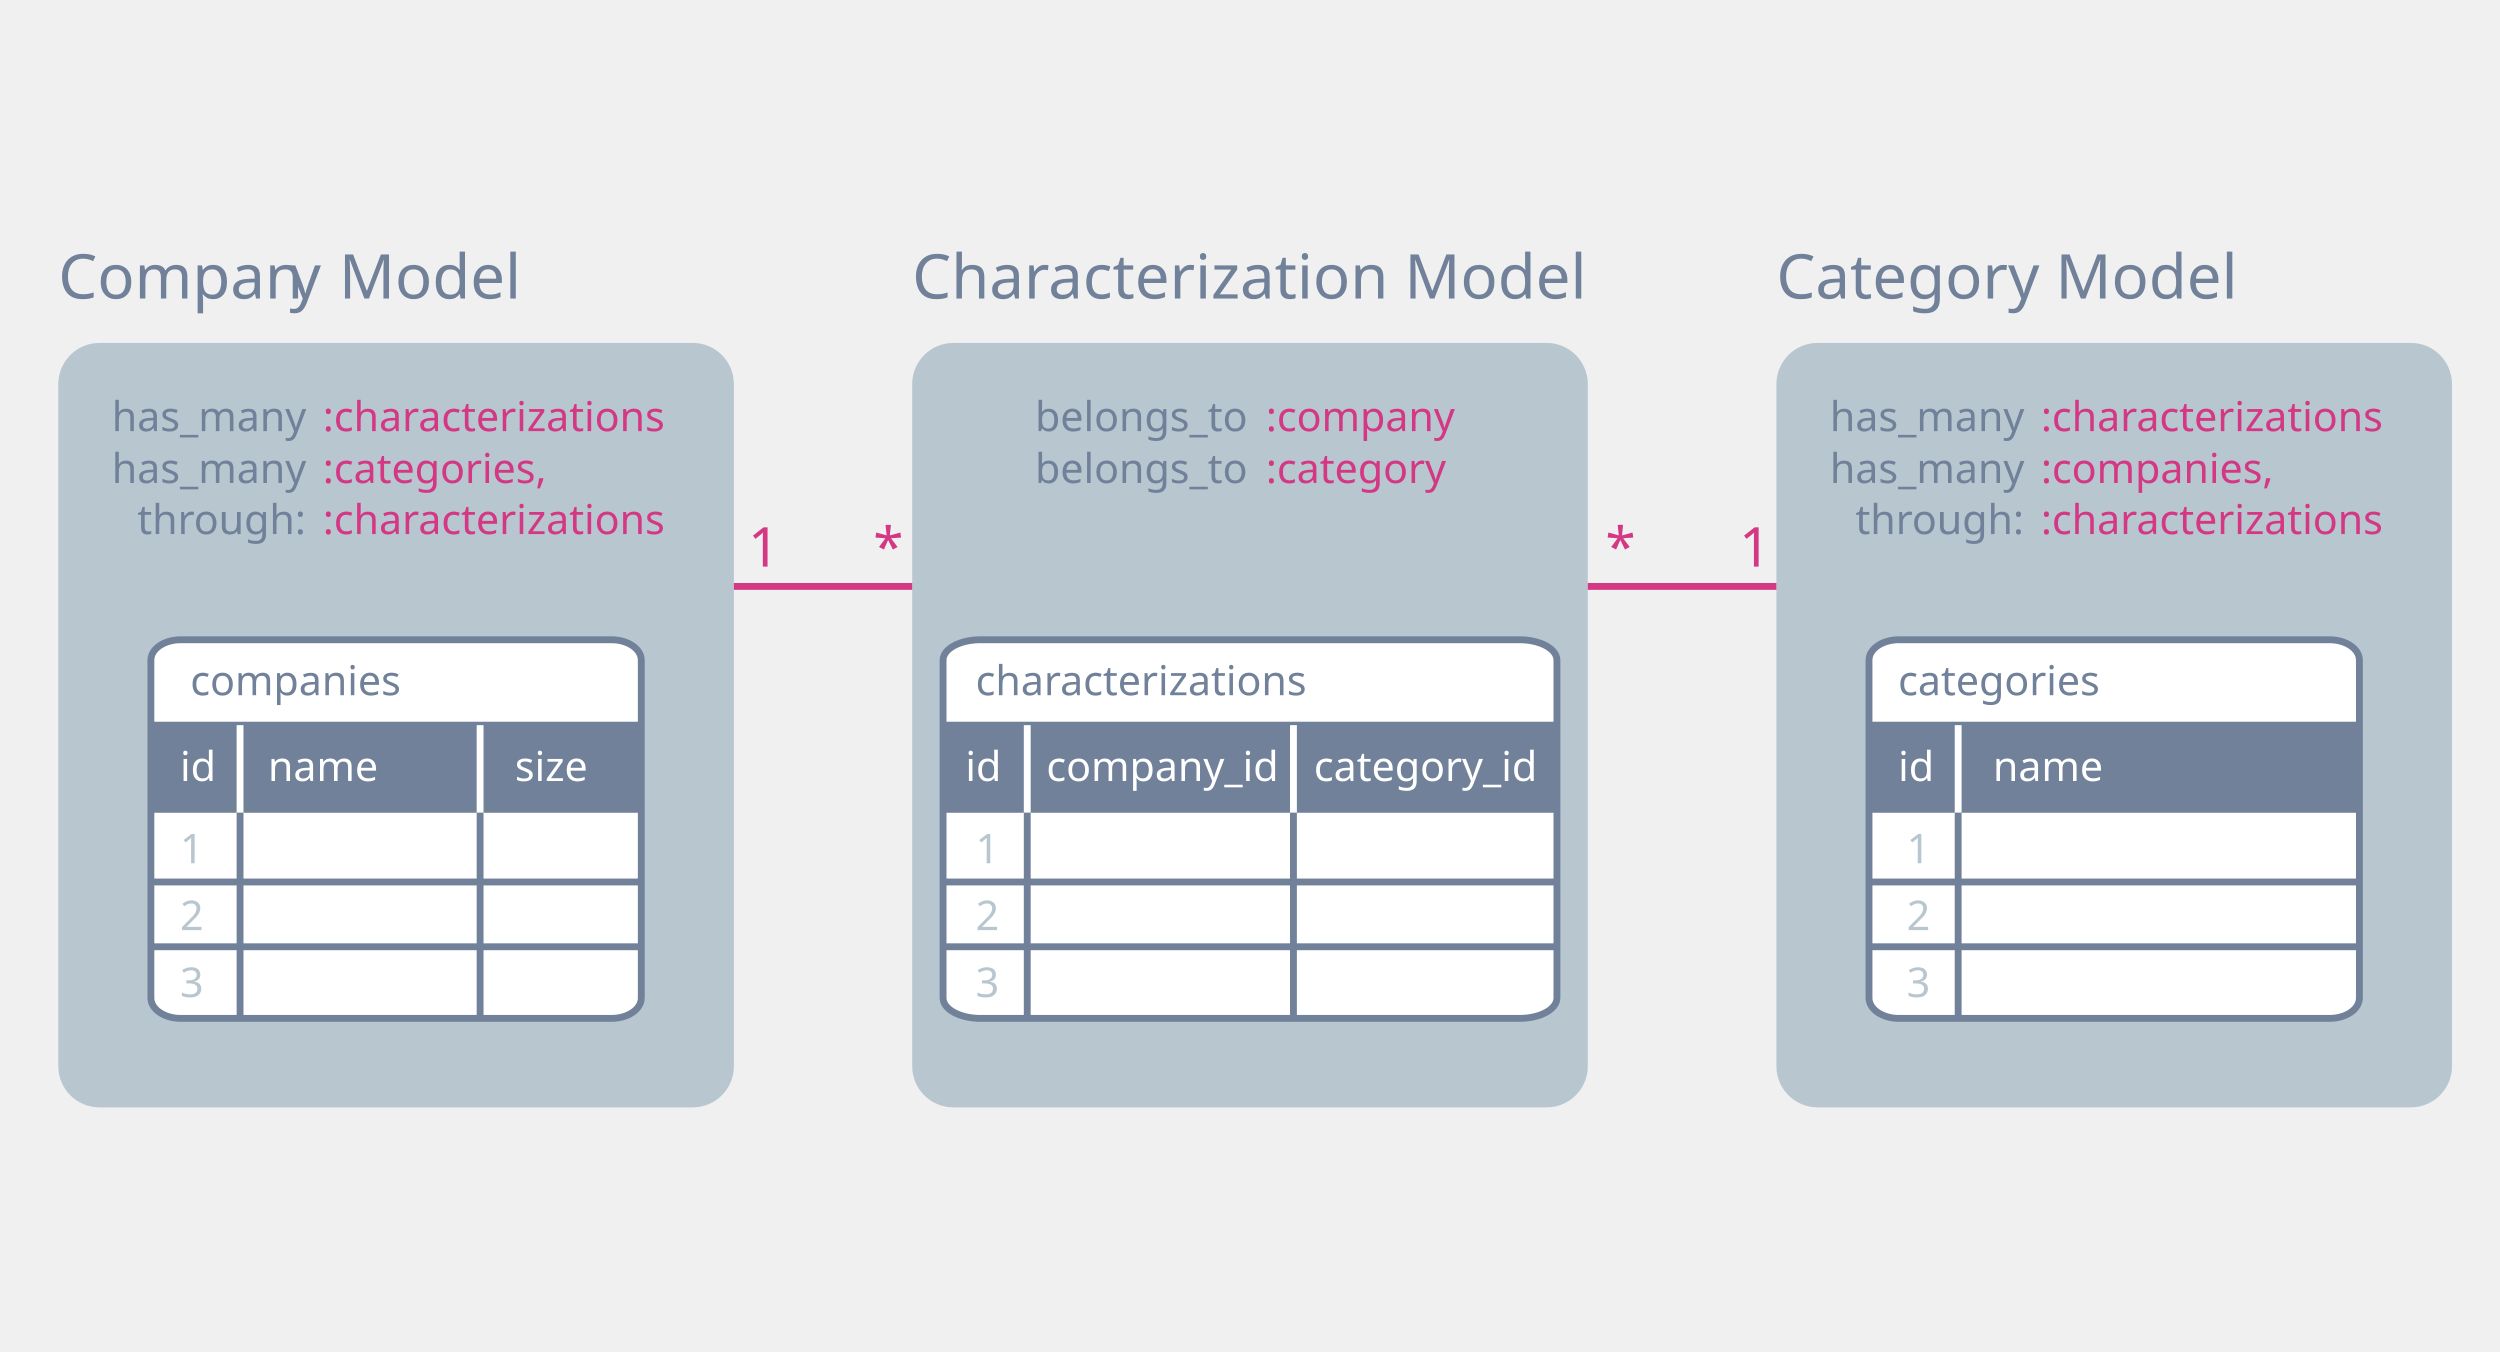
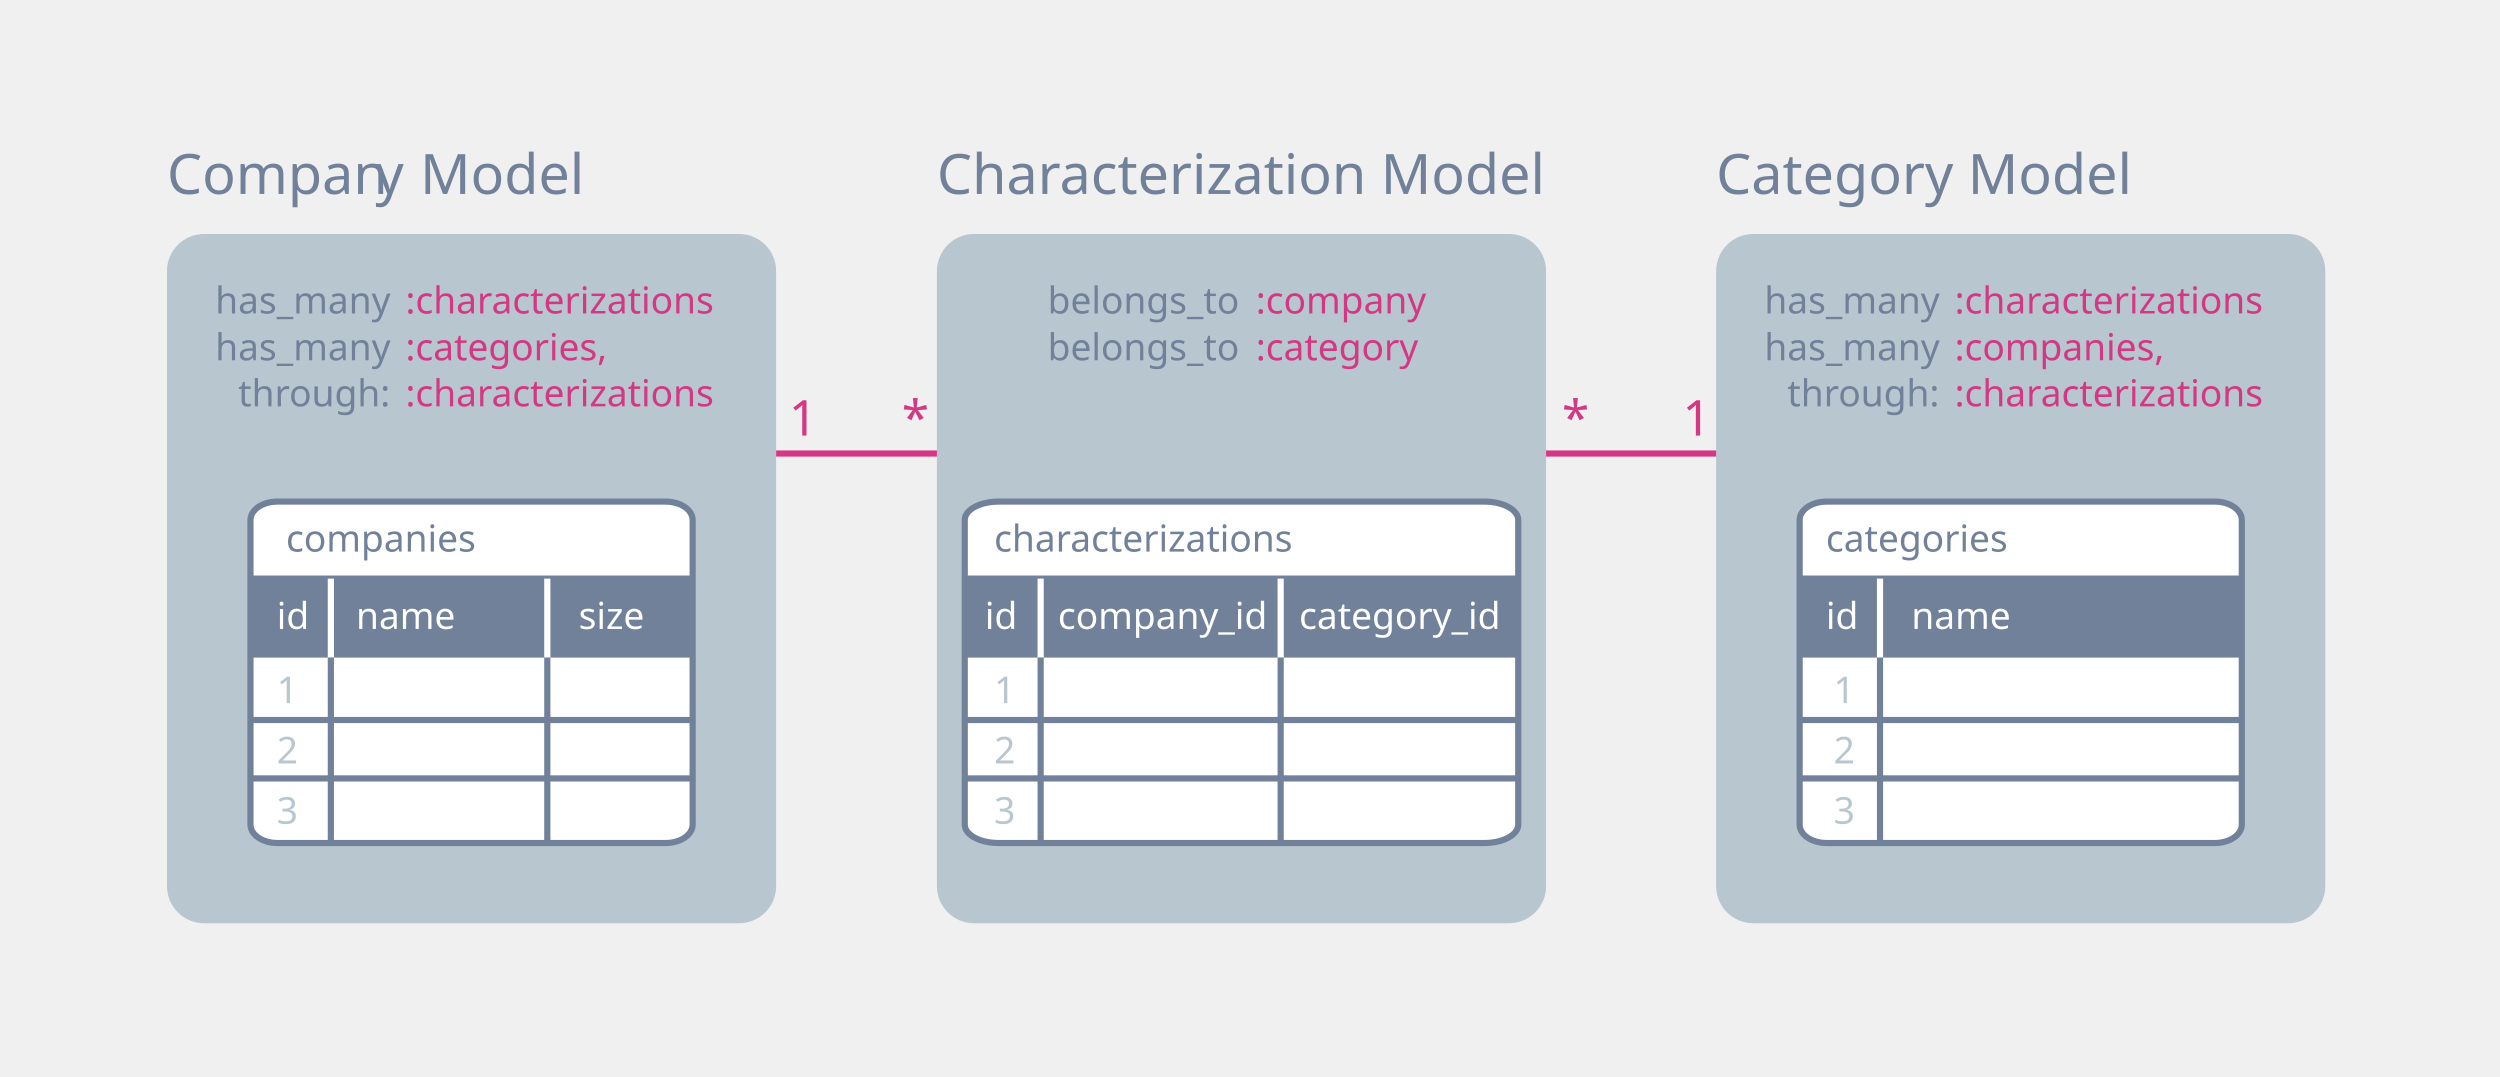
- <svg xmlns="http://www.w3.org/2000/svg" version="1.1" id="Layer_1" x="0px" y="0px" width="364.5px" height="197px" viewBox="18.5 22.833 364.5 197" enable-background="new 18.5 22.833 364.5 197" xml:space="preserve">
-   <path fill="#B8C6D0" d="M125.5,178.289c0,3.313-2.687,6-6,6H33c-3.313,0-6-2.687-6-6V78.833c0-3.313,2.687-6,6-6h86.5  c3.313,0,6,2.687,6,6V178.289z" />
+ <svg xmlns="http://www.w3.org/2000/svg" version="1.1" id="Layer_1" x="0px" y="0px" width="404.25px" height="174px" viewBox="0 0 404.25 174" enable-background="new 0 0 404.25 174" xml:space="preserve">
+   <path fill="#B8C6D0" d="M125.5,143.289c0,3.312-2.687,6-6,6H33c-3.313,0-6-2.688-6-6V43.833c0-3.313,2.687-6,6-6h86.5  c3.313,0,6,2.687,6,6V143.289z" />
  <g id="Category_Titles">
</g>
  <g id="Arrows__x26__Lines">
</g>
  <g id="Timelines__x26__Graphs">
</g>
  <g id="Confirmations" display="none">
    <g display="inline">
      <g>
-         <path fill="#B8C6D0" d="M371.908,11.988H37.191c-1.496,0-2.713,1.217-2.713,2.713V222.13c0,1.496,1.217,2.713,2.713,2.713     h334.717c1.496,0,2.713-1.217,2.713-2.713V14.701C374.621,13.205,373.403,11.988,371.908,11.988z M37.191,12.695h334.717     c1.104,0,2.005,0.899,2.005,2.005v11.922H220.148c-0.289-0.766-2.434-6.439-2.974-7.518c-0.055-0.11-0.104-0.219-0.153-0.325     c-0.555-1.203-1.119-1.933-4.293-1.933h-63.282c-1.958,0-2.368,2.048-2.612,3.272c-0.045,0.224-0.087,0.436-0.132,0.608     c-0.128,0.498-0.337,1.425-0.622,2.758c-0.671-1.476-1.176-3.038-1.176-3.038c-0.01-0.038-0.956-3.587-4.37-3.587h-64.2     c-0.609,0-1.154-0.004-1.647-0.007c-3.164-0.024-4.229-0.031-5.965,1.126c-1.595,1.063-1.829,1.79-2.452,3.731     c-0.177,0.552-0.378,1.177-0.652,1.955c-1.151,3.261-3.47,2.96-3.566,2.946l-0.027-0.004h-26.84V14.701     C35.186,13.595,36.085,12.695,37.191,12.695z M150.078,26.619c-0.876-0.026-2.256-0.503-2.656-0.898     c-0.256-0.252-0.541-0.668-0.848-1.234c0.016-0.03,0.03-0.062,0.037-0.096c0.361-1.711,0.629-2.917,0.776-3.485     c0.049-0.192,0.094-0.413,0.141-0.647c0.295-1.479,0.644-2.703,1.918-2.703h63.283c2.948,0,3.228,0.605,3.649,1.521     c0.052,0.113,0.104,0.228,0.164,0.345c0.461,0.922,2.288,5.712,2.86,7.224C219.402,26.645,150.103,26.613,150.078,26.619z      M146.925,26.224c1.232,1.232,3.043,1.131,6.438,1.131c0.69,0,1.202-0.018,1.368-0.024h219.182v14.32H35.186V27.315h26.793     c0.343,0.036,3.036,0.191,4.308-3.414c0.277-0.787,0.489-1.445,0.658-1.974c0.615-1.917,0.781-2.432,2.17-3.358     c1.555-1.037,2.486-1.03,5.568-1.008c0.494,0.003,1.041,0.007,1.652,0.007h64.2c2.859,0,3.651,2.929,3.689,3.074     c0.03,0.094,0.748,2.32,1.644,4.025C146.24,25.375,146.597,25.896,146.925,26.224z M371.908,224.134H37.191     c-1.106,0-2.005-0.899-2.005-2.006V42.359h338.727V222.13C373.913,223.235,373.013,224.134,371.908,224.134z" />
+         <path fill="#B8C6D0" d="M371.908,11.988H37.191c-1.496,0-2.713,1.217-2.713,2.713V222.13c0,1.496,1.217,2.713,2.713,2.713     h334.717c1.496,0,2.713-1.217,2.713-2.713V14.701C374.621,13.205,373.403,11.988,371.908,11.988z M37.191,12.695h334.717     c1.104,0,2.005,0.899,2.005,2.005v11.922H220.148c-0.289-0.766-2.436-6.439-2.976-7.518c-0.055-0.11-0.104-0.219-0.151-0.325     c-0.557-1.203-1.119-1.933-4.293-1.933h-63.284c-1.958,0-2.368,2.048-2.612,3.272c-0.045,0.224-0.087,0.436-0.132,0.608     c-0.128,0.498-0.337,1.425-0.622,2.758c-0.671-1.476-1.176-3.038-1.176-3.038c-0.01-0.038-0.956-3.587-4.37-3.587h-64.2     c-0.609,0-1.154-0.004-1.647-0.007c-3.164-0.024-4.229-0.031-5.965,1.126c-1.595,1.063-1.829,1.79-2.452,3.731     c-0.177,0.552-0.378,1.177-0.652,1.955c-1.151,3.261-3.47,2.96-3.566,2.946l-0.027-0.004h-26.84V14.701     C35.186,13.595,36.085,12.695,37.191,12.695z M150.078,26.619c-0.876-0.026-2.256-0.503-2.656-0.898     c-0.256-0.252-0.541-0.668-0.848-1.234c0.016-0.03,0.03-0.062,0.037-0.096c0.361-1.711,0.629-2.917,0.776-3.485     c0.049-0.192,0.094-0.413,0.141-0.647c0.295-1.479,0.644-2.703,1.918-2.703h63.283c2.948,0,3.229,0.605,3.649,1.521     c0.052,0.113,0.104,0.228,0.164,0.345c0.461,0.922,2.288,5.712,2.86,7.224C219.402,26.645,150.103,26.613,150.078,26.619z      M146.925,26.224c1.232,1.232,3.043,1.131,6.438,1.131c0.69,0,1.202-0.018,1.368-0.024h219.182v14.32H35.186V27.315h26.793     c0.343,0.036,3.036,0.191,4.308-3.414c0.277-0.787,0.489-1.445,0.658-1.974c0.615-1.917,0.781-2.432,2.17-3.358     c1.555-1.037,2.486-1.03,5.568-1.008c0.494,0.003,1.041,0.007,1.652,0.007h64.2c2.859,0,3.651,2.929,3.689,3.074     c0.03,0.094,0.748,2.32,1.644,4.025C146.24,25.375,146.597,25.896,146.925,26.224z M371.908,224.134H37.191     c-1.106,0-2.005-0.899-2.005-2.006V42.359h338.727V222.13C373.913,223.234,373.013,224.134,371.908,224.134z" />
        <circle fill="#B8C6D0" cx="139.299" cy="22.054" r="1.943" />
        <circle fill="#B8C6D0" cx="56.393" cy="18.653" r="1.943" />
        <circle fill="#B8C6D0" cx="48.625" cy="18.653" r="1.943" />
        <circle fill="#B8C6D0" cx="40.858" cy="18.653" r="1.943" />
        <circle fill="#B8C6D0" cx="212.55" cy="22.054" r="1.943" />
-         <path fill="#B8C6D0" d="M69.175,31.483v6.636c0,0.585,0.477,1.062,1.062,1.062h287.175c0.585,0,1.062-0.476,1.062-1.062v-6.636     c0-0.585-0.476-1.062-1.062-1.062H70.237C69.652,30.421,69.175,30.897,69.175,31.483z M357.766,31.483v6.636     c0,0.195-0.158,0.354-0.354,0.354H70.237c-0.195,0-0.354-0.159-0.354-0.354v-6.636c0-0.195,0.159-0.354,0.354-0.354h287.175     C357.607,31.129,357.766,31.288,357.766,31.483z" />
-         <path fill="#B8C6D0" d="M364.104,33.318h4.238c0.291,0,0.53-0.238,0.53-0.53s-0.239-0.53-0.53-0.53h-4.238     c-0.291,0-0.529,0.238-0.529,0.53S363.812,33.318,364.104,33.318z" />
-         <path fill="#B8C6D0" d="M364.104,35.331h4.238c0.291,0,0.53-0.238,0.53-0.53c0-0.291-0.239-0.53-0.53-0.53h-4.238     c-0.291,0-0.529,0.239-0.529,0.53C363.575,35.092,363.812,35.331,364.104,35.331z" />
-         <path fill="#B8C6D0" d="M364.104,37.343h4.238c0.291,0,0.53-0.238,0.53-0.529c0-0.292-0.239-0.53-0.53-0.53h-4.238     c-0.291,0-0.529,0.238-0.529,0.53C363.575,37.105,363.812,37.343,364.104,37.343z" />
+         <path fill="#B8C6D0" d="M69.175,31.483v6.636c0,0.585,0.477,1.062,1.062,1.062h287.175c0.585,0,1.062-0.476,1.062-1.062v-6.636     c0-0.585-0.476-1.062-1.062-1.062H70.237C69.652,30.421,69.175,30.897,69.175,31.483z M357.766,31.483v6.636     c0,0.195-0.156,0.354-0.354,0.354H70.237c-0.195,0-0.354-0.159-0.354-0.354v-6.636c0-0.195,0.159-0.354,0.354-0.354h287.175     C357.607,31.129,357.766,31.288,357.766,31.483z" />
+         <path fill="#B8C6D0" d="M364.104,33.318h4.238c0.291,0,0.53-0.238,0.53-0.53s-0.239-0.53-0.53-0.53h-4.238     c-0.289,0-0.527,0.238-0.527,0.53S363.812,33.318,364.104,33.318z" />
+         <path fill="#B8C6D0" d="M364.104,35.331h4.238c0.291,0,0.53-0.238,0.53-0.53c0-0.291-0.239-0.53-0.53-0.53h-4.238     c-0.289,0-0.527,0.239-0.527,0.53S363.812,35.331,364.104,35.331z" />
+         <path fill="#B8C6D0" d="M364.104,37.343h4.238c0.291,0,0.53-0.238,0.53-0.529c0-0.292-0.239-0.53-0.53-0.53h-4.238     c-0.289,0-0.527,0.238-0.527,0.53C363.575,37.105,363.812,37.343,364.104,37.343z" />
        <path fill="#B8C6D0" d="M42.982,34.022h-0.945v-0.619c0-0.27-0.292-0.439-0.526-0.304L40.3,33.798l-1.21,0.699     c-0.234,0.135-0.234,0.473,0,0.607l1.21,0.699l1.211,0.699c0.233,0.135,0.526-0.034,0.526-0.304V35.58h0.945     c0.225,0,0.408-0.183,0.408-0.408V34.43C43.39,34.205,43.207,34.022,42.982,34.022z" />
        <path fill="#B8C6D0" d="M52.63,34.497l-1.21-0.699l-1.21-0.699c-0.234-0.135-0.526,0.034-0.526,0.304v0.619H48.74     c-0.226,0-0.408,0.183-0.408,0.408v0.743c0,0.225,0.183,0.408,0.408,0.408h0.945V36.2c0,0.27,0.292,0.438,0.526,0.304l1.21-0.699     l1.21-0.699C52.865,34.97,52.865,34.632,52.63,34.497z" />
        <path fill="#B8C6D0" d="M64.819,32.926l-0.523,0.3c-0.86-0.826-2.23-0.816-3.076,0.03c-0.857,0.857-0.857,2.252,0,3.11     c0.843,0.843,2.284,0.826,3.146-0.036c0.184-0.184,0.184-0.482,0-0.667c-0.184-0.185-0.482-0.184-0.667,0     c-0.501,0.501-1.332,0.518-1.813,0.036c-0.49-0.49-0.49-1.287,0-1.777c0.413-0.414,1.043-0.474,1.525-0.19l-0.344,0.197     c-0.169,0.097-0.17,0.341-0.001,0.439l0.874,0.509l0.874,0.509c0.168,0.099,0.38-0.023,0.381-0.218l0.002-1.011l0.003-1.011     C65.199,32.952,64.988,32.829,64.819,32.926z" />
-         <path fill="#B8C6D0" d="M351.753,35.333c0.052,0.051,0.077,0.125,0.064,0.197l-0.201,1.175c-0.031,0.182,0.159,0.32,0.321,0.234     l1.057-0.555c0.063-0.034,0.142-0.034,0.207,0l1.055,0.555c0.163,0.086,0.354-0.052,0.323-0.234l-0.202-1.175     c-0.012-0.072,0.012-0.146,0.064-0.197l0.854-0.832c0.132-0.129,0.059-0.353-0.124-0.379l-1.18-0.171     c-0.072-0.011-0.135-0.056-0.167-0.122l-0.527-1.069c-0.082-0.165-0.316-0.165-0.398,0l-0.528,1.069     c-0.032,0.065-0.095,0.111-0.167,0.122l-1.18,0.171c-0.184,0.026-0.256,0.25-0.124,0.379L351.753,35.333z" />
+         <path fill="#B8C6D0" d="M351.753,35.333c0.052,0.051,0.077,0.125,0.064,0.197l-0.201,1.175c-0.031,0.182,0.159,0.32,0.321,0.234     l1.057-0.555c0.062-0.034,0.142-0.034,0.207,0l1.055,0.555c0.163,0.086,0.354-0.052,0.323-0.234l-0.202-1.175     c-0.012-0.072,0.012-0.146,0.064-0.197l0.854-0.832c0.132-0.129,0.059-0.353-0.124-0.379l-1.18-0.171     c-0.072-0.011-0.135-0.056-0.167-0.122l-0.527-1.069c-0.082-0.165-0.314-0.165-0.396,0l-0.528,1.069     c-0.032,0.065-0.095,0.111-0.167,0.122l-1.18,0.171c-0.186,0.026-0.258,0.25-0.124,0.379L351.753,35.333z" />
      </g>
    </g>
  </g>
  <g id="Paragraphs__x26__Lists">
</g>
  <g id="Testimonials__x26__Callouts">
</g>
  <g id="Image_Galleries">
</g>
  <g id="Pricing_Tables">
</g>
  <g id="Ecommerce">
</g>
-   <text transform="matrix(1 0 0 1 34.7954 85.6909)" fill="#708199" font-family="'MyriadPro-Bold'" font-size="6">has_many</text>
-   <text transform="matrix(1 0 0 1 34.7954 93.2568)" fill="#708199" font-family="'MyriadPro-Bold'" font-size="6">has_many</text>
-   <text transform="matrix(1 0 0 1 38.5215 100.7002)" fill="#708199" font-family="'MyriadPro-Bold'" font-size="6">through:</text>
-   <text transform="matrix(1 0 0 1 65.5654 85.6909)" fill="#D43783" font-family="'MyriadPro-Bold'" font-size="6">:characterizations</text>
-   <text transform="matrix(1 0 0 1 127.5654 105.4409)" fill="#D43783" font-family="'MyriadPro-Bold'" font-size="8">1</text>
-   <text transform="matrix(1 0 0 1 145.8154 105.4409)" fill="#D43783" font-family="'MyriadPro-Bold'" font-size="8">*</text>
-   <text transform="matrix(1 0 0 1 65.5654 93.2568)" fill="#D43783" font-family="'MyriadPro-Bold'" font-size="6">:categories,</text>
-   <text transform="matrix(1 0 0 1 65.5654 100.7002)" fill="#D43783" font-family="'MyriadPro-Bold'" font-size="6">:characterizations</text>
-   <text transform="matrix(1 0 0 1 27 66.3569)" enable-background="new    ">
-     <tspan x="0" y="0" fill="#708199" font-family="'MyriadPro-Bold'" font-size="9">Compan</tspan>
-     <tspan x="33.695" y="0" fill="#708199" font-family="'MyriadPro-Bold'" font-size="9">y</tspan>
-     <tspan x="38.583" y="0" fill="#708199" font-family="'MyriadPro-Bold'" font-size="9"> Model</tspan>
-   </text>
+   <text transform="matrix(1 0 0 1 34.7949 50.6914)" fill="#708199" font-family="'MyriadPro-Bold'" font-size="6">has_many</text>
+   <text transform="matrix(1 0 0 1 34.7949 58.2568)" fill="#708199" font-family="'MyriadPro-Bold'" font-size="6">has_many</text>
+   <text transform="matrix(1 0 0 1 38.5215 65.7002)" fill="#708199" font-family="'MyriadPro-Bold'" font-size="6">through:</text>
+   <text transform="matrix(1 0 0 1 65.5654 50.6914)" fill="#D43783" font-family="'MyriadPro-Bold'" font-size="6">:characterizations</text>
+   <text transform="matrix(1 0 0 1 127.5654 70.4414)" fill="#D43783" font-family="'MyriadPro-Bold'" font-size="8">1</text>
+   <text transform="matrix(1 0 0 1 145.8154 70.4414)" fill="#D43783" font-family="'MyriadPro-Bold'" font-size="8">*</text>
+   <text transform="matrix(1 0 0 1 65.5654 58.2568)" fill="#D43783" font-family="'MyriadPro-Bold'" font-size="6">:categories,</text>
+   <text transform="matrix(1 0 0 1 65.5654 65.7002)" fill="#D43783" font-family="'MyriadPro-Bold'" font-size="6">:characterizations</text>
+   <text transform="matrix(1 0 0 1 27 31.3564)" fill="#708199" font-family="'MyriadPro-Bold'" font-size="9">Compan</text>
+   <text transform="matrix(1 0 0 1 60.6953 31.3564)" fill="#708199" font-family="'MyriadPro-Bold'" font-size="9">y</text>
+   <text transform="matrix(1 0 0 1 65.583 31.3564)" fill="#708199" font-family="'MyriadPro-Bold'" font-size="9"> Model</text>
  <g id="Intros__x26__Landings">
</g>
-   <path fill="#FFFFFF" stroke="#708199" stroke-miterlimit="10" d="M112,168.341c0,1.642-1.95,2.973-4.355,2.973H44.855  c-2.405,0-4.355-1.331-4.355-2.973v-49.26c0-1.642,1.95-2.972,4.355-2.972h62.789c2.405,0,4.355,1.331,4.355,2.972V168.341z" />
-   <line fill="none" stroke="#708199" stroke-miterlimit="10" x1="40.5" y1="128.561" x2="112" y2="128.561" />
-   <rect x="40.5" y="128.561" fill="#708199" width="71.5" height="12.772" />
-   <text transform="matrix(1 0 0 1 46.25 124.1909)" fill="#708199" font-family="'MyriadPro-Bold'" font-size="6">companies</text>
-   <line fill="none" stroke="#FFFFFF" stroke-miterlimit="10" x1="53.5" y1="128.561" x2="53.5" y2="141.333" />
-   <line fill="none" stroke="#FFFFFF" stroke-miterlimit="10" x1="88.5" y1="128.561" x2="88.5" y2="141.333" />
-   <line fill="none" stroke="#708199" stroke-miterlimit="10" x1="53.5" y1="141.333" x2="53.5" y2="171.314" />
-   <line fill="none" stroke="#708199" stroke-miterlimit="10" x1="88.5" y1="141.333" x2="88.5" y2="171.314" />
-   <line fill="none" stroke="#708199" stroke-miterlimit="10" x1="40.5" y1="151.427" x2="112" y2="151.427" />
-   <line fill="none" stroke="#708199" stroke-miterlimit="10" x1="40.5" y1="160.871" x2="112" y2="160.871" />
-   <text transform="matrix(1 0 0 1 44.75 136.7007)" fill="#FFFFFF" font-family="'MyriadPro-Bold'" font-size="6">id</text>
-   <text transform="matrix(1 0 0 1 57.5654 136.7007)" fill="#FFFFFF" font-family="'MyriadPro-Bold'" font-size="6">name</text>
-   <text transform="matrix(1 0 0 1 93.5654 136.7007)" fill="#FFFFFF" font-family="'MyriadPro-Bold'" font-size="6">size</text>
-   <path fill="#B8C6D0" d="M250,178.289c0,3.313-2.687,6-6,6h-86.5c-3.313,0-6-2.687-6-6V78.833c0-3.313,2.687-6,6-6H244  c3.313,0,6,2.687,6,6V178.289z" />
-   <text transform="matrix(1 0 0 1 169.4038 85.6909)" fill="#708199" font-family="'MyriadPro-Bold'" font-size="6">belongs_to</text>
-   <text transform="matrix(1 0 0 1 169.4038 93.2568)" fill="#708199" font-family="'MyriadPro-Bold'" font-size="6">belongs_to</text>
-   <text transform="matrix(1 0 0 1 203.0654 85.6909)" fill="#D43783" font-family="'MyriadPro-Bold'" font-size="6">:company</text>
-   <text transform="matrix(1 0 0 1 203.0654 93.2568)" fill="#D43783" font-family="'MyriadPro-Bold'" font-size="6">:category</text>
-   <text transform="matrix(1 0 0 1 151.5 66.3569)" fill="#708199" font-family="'MyriadPro-Bold'" font-size="9">Characterization Model</text>
-   <path fill="#FFFFFF" stroke="#708199" stroke-miterlimit="10" d="M245.5,168.341c0,1.642-2.44,2.973-5.451,2.973h-78.597  c-3.011,0-5.452-1.331-5.452-2.973v-49.26c0-1.642,2.441-2.972,5.452-2.972h78.597c3.011,0,5.451,1.331,5.451,2.972V168.341z" />
-   <line fill="none" stroke="#708199" stroke-miterlimit="10" x1="156" y1="128.561" x2="245.5" y2="128.561" />
-   <rect x="156" y="128.561" fill="#708199" width="89.5" height="12.772" />
-   <line fill="none" stroke="#FFFFFF" stroke-miterlimit="10" x1="168.272" y1="128.561" x2="168.272" y2="141.333" />
-   <line fill="none" stroke="#FFFFFF" stroke-miterlimit="10" x1="207.084" y1="128.561" x2="207.084" y2="141.333" />
-   <line fill="none" stroke="#708199" stroke-miterlimit="10" x1="168.272" y1="141.333" x2="168.272" y2="171.314" />
-   <line fill="none" stroke="#708199" stroke-miterlimit="10" x1="207.084" y1="141.333" x2="207.084" y2="171.314" />
-   <line fill="none" stroke="#708199" stroke-miterlimit="10" x1="156" y1="151.427" x2="245.5" y2="151.427" />
-   <line fill="none" stroke="#708199" stroke-miterlimit="10" x1="156" y1="160.871" x2="245.5" y2="160.871" />
-   <path fill="#B8C6D0" d="M376,178.289c0,3.313-2.687,6-6,6h-86.5c-3.313,0-6-2.687-6-6V78.833c0-3.313,2.687-6,6-6H370  c3.313,0,6,2.687,6,6V178.289z" />
-   <text transform="matrix(1 0 0 1 285.2949 85.6909)" fill="#708199" font-family="'MyriadPro-Bold'" font-size="6">has_many</text>
-   <text transform="matrix(1 0 0 1 285.2949 93.2568)" fill="#708199" font-family="'MyriadPro-Bold'" font-size="6">has_many</text>
-   <text transform="matrix(1 0 0 1 289.0215 100.7002)" fill="#708199" font-family="'MyriadPro-Bold'" font-size="6">through:</text>
-   <text transform="matrix(1 0 0 1 316.0654 85.6909)" fill="#D43783" font-family="'MyriadPro-Bold'" font-size="6">:characterizations</text>
-   <text transform="matrix(1 0 0 1 316.0654 93.2568)" fill="#D43783" font-family="'MyriadPro-Bold'" font-size="6">:companies,</text>
-   <text transform="matrix(1 0 0 1 316.0654 100.7002)" fill="#D43783" font-family="'MyriadPro-Bold'" font-size="6">:characterizations</text>
-   <text transform="matrix(1 0 0 1 277.5 66.3569)" fill="#708199" font-family="'MyriadPro-Bold'" font-size="9">Category Model</text>
-   <path fill="#FFFFFF" stroke="#708199" stroke-miterlimit="10" d="M362.5,168.341c0,1.642-1.95,2.973-4.355,2.973h-62.789  c-2.405,0-4.355-1.331-4.355-2.973v-49.26c0-1.642,1.95-2.972,4.355-2.972h62.789c2.405,0,4.355,1.331,4.355,2.972V168.341z" />
-   <line fill="none" stroke="#708199" stroke-miterlimit="10" x1="291" y1="128.561" x2="362.5" y2="128.561" />
-   <rect x="291" y="128.561" fill="#708199" width="71.5" height="12.772" />
-   <line fill="none" stroke="#FFFFFF" stroke-miterlimit="10" x1="304" y1="128.561" x2="304" y2="141.333" />
-   <line fill="none" stroke="#708199" stroke-miterlimit="10" x1="304" y1="141.333" x2="304" y2="171.314" />
-   <line fill="none" stroke="#708199" stroke-miterlimit="10" x1="291" y1="151.427" x2="362.5" y2="151.427" />
-   <line fill="none" stroke="#708199" stroke-miterlimit="10" x1="291" y1="160.871" x2="362.5" y2="160.871" />
-   <text transform="matrix(1 0 0 1 295.25 136.7007)" fill="#FFFFFF" font-family="'MyriadPro-Bold'" font-size="6">id</text>
-   <text transform="matrix(1 0 0 1 309.0654 136.7007)" fill="#FFFFFF" font-family="'MyriadPro-Bold'" font-size="6">name</text>
-   <text transform="matrix(1 0 0 1 295.25 124.1909)" fill="#708199" font-family="'MyriadPro-Bold'" font-size="6">categories</text>
-   <text transform="matrix(1 0 0 1 160.75 124.1909)" fill="#708199" font-family="'MyriadPro-Bold'" font-size="6">characterizations</text>
-   <text transform="matrix(1 0 0 1 159.25 136.7007)" fill="#FFFFFF" font-family="'MyriadPro-Bold'" font-size="6">id</text>
-   <text transform="matrix(1 0 0 1 171.0654 136.7007)" fill="#FFFFFF" font-family="'MyriadPro-Bold'" font-size="6">company_id</text>
-   <text transform="matrix(1 0 0 1 210.0654 136.7007)" fill="#FFFFFF" font-family="'MyriadPro-Bold'" font-size="6">category_id</text>
-   <text transform="matrix(1 0 0 1 44.75 148.7007)" fill="#B8C6D0" font-family="'MyriadPro-Bold'" font-size="6">1</text>
-   <text transform="matrix(1 0 0 1 44.75 158.4507)" fill="#B8C6D0" font-family="'MyriadPro-Bold'" font-size="6">2</text>
-   <text transform="matrix(1 0 0 1 44.75 168.2007)" fill="#B8C6D0" font-family="'MyriadPro-Bold'" font-size="6">3</text>
-   <text transform="matrix(1 0 0 1 160.75 148.7007)" fill="#B8C6D0" font-family="'MyriadPro-Bold'" font-size="6">1</text>
-   <text transform="matrix(1 0 0 1 160.75 158.4507)" fill="#B8C6D0" font-family="'MyriadPro-Bold'" font-size="6">2</text>
-   <text transform="matrix(1 0 0 1 160.75 168.2007)" fill="#B8C6D0" font-family="'MyriadPro-Bold'" font-size="6">3</text>
-   <text transform="matrix(1 0 0 1 296.5 148.7007)" fill="#B8C6D0" font-family="'MyriadPro-Bold'" font-size="6">1</text>
-   <text transform="matrix(1 0 0 1 296.5 158.4507)" fill="#B8C6D0" font-family="'MyriadPro-Bold'" font-size="6">2</text>
-   <text transform="matrix(1 0 0 1 296.5 168.2007)" fill="#B8C6D0" font-family="'MyriadPro-Bold'" font-size="6">3</text>
-   <line fill="none" stroke="#D43783" stroke-miterlimit="10" x1="125.5" y1="108.333" x2="151.5" y2="108.333" />
-   <text transform="matrix(1 0 0 1 272.0654 105.4409)" fill="#D43783" font-family="'MyriadPro-Bold'" font-size="8">1</text>
-   <text transform="matrix(1 0 0 1 252.5654 105.4409)" fill="#D43783" font-family="'MyriadPro-Bold'" font-size="8">*</text>
-   <line fill="none" stroke="#D43783" stroke-miterlimit="10" x1="250" y1="108.333" x2="277.5" y2="108.333" />
+   <path fill="#FFFFFF" stroke="#708199" stroke-miterlimit="10" d="M112,133.341c0,1.642-1.95,2.974-4.355,2.974h-62.79  c-2.405,0-4.355-1.332-4.355-2.974v-49.26c0-1.642,1.95-2.972,4.355-2.972h62.789c2.405,0,4.355,1.33,4.355,2.972L112,133.341  L112,133.341z" />
+   <line fill="none" stroke="#708199" stroke-miterlimit="10" x1="40.5" y1="93.561" x2="112" y2="93.561" />
+   <rect x="40.5" y="93.561" fill="#708199" width="71.5" height="12.772" />
+   <text transform="matrix(1 0 0 1 46.25 89.1914)" fill="#708199" font-family="'MyriadPro-Bold'" font-size="6">companies</text>
+   <line fill="none" stroke="#FFFFFF" stroke-miterlimit="10" x1="53.5" y1="93.561" x2="53.5" y2="106.333" />
+   <line fill="none" stroke="#FFFFFF" stroke-miterlimit="10" x1="88.5" y1="93.561" x2="88.5" y2="106.333" />
+   <line fill="none" stroke="#708199" stroke-miterlimit="10" x1="53.5" y1="106.333" x2="53.5" y2="136.314" />
+   <line fill="none" stroke="#708199" stroke-miterlimit="10" x1="88.5" y1="106.333" x2="88.5" y2="136.314" />
+   <line fill="none" stroke="#708199" stroke-miterlimit="10" x1="40.5" y1="116.427" x2="112" y2="116.427" />
+   <line fill="none" stroke="#708199" stroke-miterlimit="10" x1="40.5" y1="125.871" x2="112" y2="125.871" />
+   <text transform="matrix(1 0 0 1 44.75 101.7012)" fill="#FFFFFF" font-family="'MyriadPro-Bold'" font-size="6">id</text>
+   <text transform="matrix(1 0 0 1 57.5654 101.7012)" fill="#FFFFFF" font-family="'MyriadPro-Bold'" font-size="6">name</text>
+   <text transform="matrix(1 0 0 1 93.5654 101.7012)" fill="#FFFFFF" font-family="'MyriadPro-Bold'" font-size="6">size</text>
+   <path fill="#B8C6D0" d="M250,143.289c0,3.312-2.688,6-6,6h-86.5c-3.313,0-6-2.688-6-6V43.833c0-3.313,2.687-6,6-6H244  c3.312,0,6,2.687,6,6V143.289z" />
+   <text transform="matrix(1 0 0 1 169.4033 50.6914)" fill="#708199" font-family="'MyriadPro-Bold'" font-size="6">belongs_to</text>
+   <text transform="matrix(1 0 0 1 169.4033 58.2568)" fill="#708199" font-family="'MyriadPro-Bold'" font-size="6">belongs_to</text>
+   <text transform="matrix(1 0 0 1 203.0654 50.6914)" fill="#D43783" font-family="'MyriadPro-Bold'" font-size="6">:company</text>
+   <text transform="matrix(1 0 0 1 203.0654 58.2568)" fill="#D43783" font-family="'MyriadPro-Bold'" font-size="6">:category</text>
+   <text transform="matrix(1 0 0 1 151.5 31.3564)" fill="#708199" font-family="'MyriadPro-Bold'" font-size="9">Characterization Model</text>
+   <path fill="#FFFFFF" stroke="#708199" stroke-miterlimit="10" d="M245.5,133.341c0,1.642-2.439,2.974-5.451,2.974h-78.597  c-3.011,0-5.452-1.332-5.452-2.974v-49.26c0-1.642,2.441-2.972,5.452-2.972h78.597c3.012,0,5.451,1.33,5.451,2.972V133.341z" />
+   <line fill="none" stroke="#708199" stroke-miterlimit="10" x1="156" y1="93.561" x2="245.5" y2="93.561" />
+   <rect x="156" y="93.561" fill="#708199" width="89.5" height="12.772" />
+   <line fill="none" stroke="#FFFFFF" stroke-miterlimit="10" x1="168.272" y1="93.561" x2="168.272" y2="106.333" />
+   <line fill="none" stroke="#FFFFFF" stroke-miterlimit="10" x1="207.084" y1="93.561" x2="207.084" y2="106.333" />
+   <line fill="none" stroke="#708199" stroke-miterlimit="10" x1="168.272" y1="106.333" x2="168.272" y2="136.314" />
+   <line fill="none" stroke="#708199" stroke-miterlimit="10" x1="207.084" y1="106.333" x2="207.084" y2="136.314" />
+   <line fill="none" stroke="#708199" stroke-miterlimit="10" x1="156" y1="116.427" x2="245.5" y2="116.427" />
+   <line fill="none" stroke="#708199" stroke-miterlimit="10" x1="156" y1="125.871" x2="245.5" y2="125.871" />
+   <path fill="#B8C6D0" d="M376,143.289c0,3.312-2.688,6-6,6h-86.5c-3.312,0-6-2.688-6-6V43.833c0-3.313,2.688-6,6-6H370  c3.312,0,6,2.687,6,6V143.289z" />
+   <text transform="matrix(1 0 0 1 285.2949 50.6914)" fill="#708199" font-family="'MyriadPro-Bold'" font-size="6">has_many</text>
+   <text transform="matrix(1 0 0 1 285.2949 58.2568)" fill="#708199" font-family="'MyriadPro-Bold'" font-size="6">has_many</text>
+   <text transform="matrix(1 0 0 1 289.0215 65.7002)" fill="#708199" font-family="'MyriadPro-Bold'" font-size="6">through:</text>
+   <text transform="matrix(1 0 0 1 316.0654 50.6914)" fill="#D43783" font-family="'MyriadPro-Bold'" font-size="6">:characterizations</text>
+   <text transform="matrix(1 0 0 1 316.0654 58.2568)" fill="#D43783" font-family="'MyriadPro-Bold'" font-size="6">:companies,</text>
+   <text transform="matrix(1 0 0 1 316.0654 65.7002)" fill="#D43783" font-family="'MyriadPro-Bold'" font-size="6">:characterizations</text>
+   <text transform="matrix(1 0 0 1 277.5 31.3564)" fill="#708199" font-family="'MyriadPro-Bold'" font-size="9">Category Model</text>
+   <path fill="#FFFFFF" stroke="#708199" stroke-miterlimit="10" d="M362.5,133.341c0,1.642-1.95,2.974-4.355,2.974h-62.789  c-2.403,0-4.354-1.332-4.354-2.974v-49.26c0-1.642,1.95-2.972,4.354-2.972h62.789c2.405,0,4.355,1.33,4.355,2.972V133.341z" />
+   <line fill="none" stroke="#708199" stroke-miterlimit="10" x1="291" y1="93.561" x2="362.5" y2="93.561" />
+   <rect x="291" y="93.561" fill="#708199" width="71.5" height="12.772" />
+   <line fill="none" stroke="#FFFFFF" stroke-miterlimit="10" x1="304" y1="93.561" x2="304" y2="106.333" />
+   <line fill="none" stroke="#708199" stroke-miterlimit="10" x1="304" y1="106.333" x2="304" y2="136.314" />
+   <line fill="none" stroke="#708199" stroke-miterlimit="10" x1="291" y1="116.427" x2="362.5" y2="116.427" />
+   <line fill="none" stroke="#708199" stroke-miterlimit="10" x1="291" y1="125.871" x2="362.5" y2="125.871" />
+   <text transform="matrix(1 0 0 1 295.25 101.7012)" fill="#FFFFFF" font-family="'MyriadPro-Bold'" font-size="6">id</text>
+   <text transform="matrix(1 0 0 1 309.0654 101.7012)" fill="#FFFFFF" font-family="'MyriadPro-Bold'" font-size="6">name</text>
+   <text transform="matrix(1 0 0 1 295.25 89.1914)" fill="#708199" font-family="'MyriadPro-Bold'" font-size="6">categories</text>
+   <text transform="matrix(1 0 0 1 160.75 89.1914)" fill="#708199" font-family="'MyriadPro-Bold'" font-size="6">characterizations</text>
+   <text transform="matrix(1 0 0 1 159.25 101.7012)" fill="#FFFFFF" font-family="'MyriadPro-Bold'" font-size="6">id</text>
+   <text transform="matrix(1 0 0 1 171.0654 101.7012)" fill="#FFFFFF" font-family="'MyriadPro-Bold'" font-size="6">company_id</text>
+   <text transform="matrix(1 0 0 1 210.0654 101.7012)" fill="#FFFFFF" font-family="'MyriadPro-Bold'" font-size="6">category_id</text>
+   <text transform="matrix(1 0 0 1 44.75 113.7012)" fill="#B8C6D0" font-family="'MyriadPro-Bold'" font-size="6">1</text>
+   <text transform="matrix(1 0 0 1 44.75 123.4512)" fill="#B8C6D0" font-family="'MyriadPro-Bold'" font-size="6">2</text>
+   <text transform="matrix(1 0 0 1 44.75 133.2012)" fill="#B8C6D0" font-family="'MyriadPro-Bold'" font-size="6">3</text>
+   <text transform="matrix(1 0 0 1 160.75 113.7012)" fill="#B8C6D0" font-family="'MyriadPro-Bold'" font-size="6">1</text>
+   <text transform="matrix(1 0 0 1 160.75 123.4512)" fill="#B8C6D0" font-family="'MyriadPro-Bold'" font-size="6">2</text>
+   <text transform="matrix(1 0 0 1 160.75 133.2012)" fill="#B8C6D0" font-family="'MyriadPro-Bold'" font-size="6">3</text>
+   <text transform="matrix(1 0 0 1 296.5 113.7012)" fill="#B8C6D0" font-family="'MyriadPro-Bold'" font-size="6">1</text>
+   <text transform="matrix(1 0 0 1 296.5 123.4512)" fill="#B8C6D0" font-family="'MyriadPro-Bold'" font-size="6">2</text>
+   <text transform="matrix(1 0 0 1 296.5 133.2012)" fill="#B8C6D0" font-family="'MyriadPro-Bold'" font-size="6">3</text>
+   <line fill="none" stroke="#D43783" stroke-miterlimit="10" x1="125.5" y1="73.333" x2="151.5" y2="73.333" />
+   <text transform="matrix(1 0 0 1 272.0654 70.4414)" fill="#D43783" font-family="'MyriadPro-Bold'" font-size="8">1</text>
+   <text transform="matrix(1 0 0 1 252.5654 70.4414)" fill="#D43783" font-family="'MyriadPro-Bold'" font-size="8">*</text>
+   <line fill="none" stroke="#D43783" stroke-miterlimit="10" x1="250" y1="73.333" x2="277.5" y2="73.333" />
</svg>
